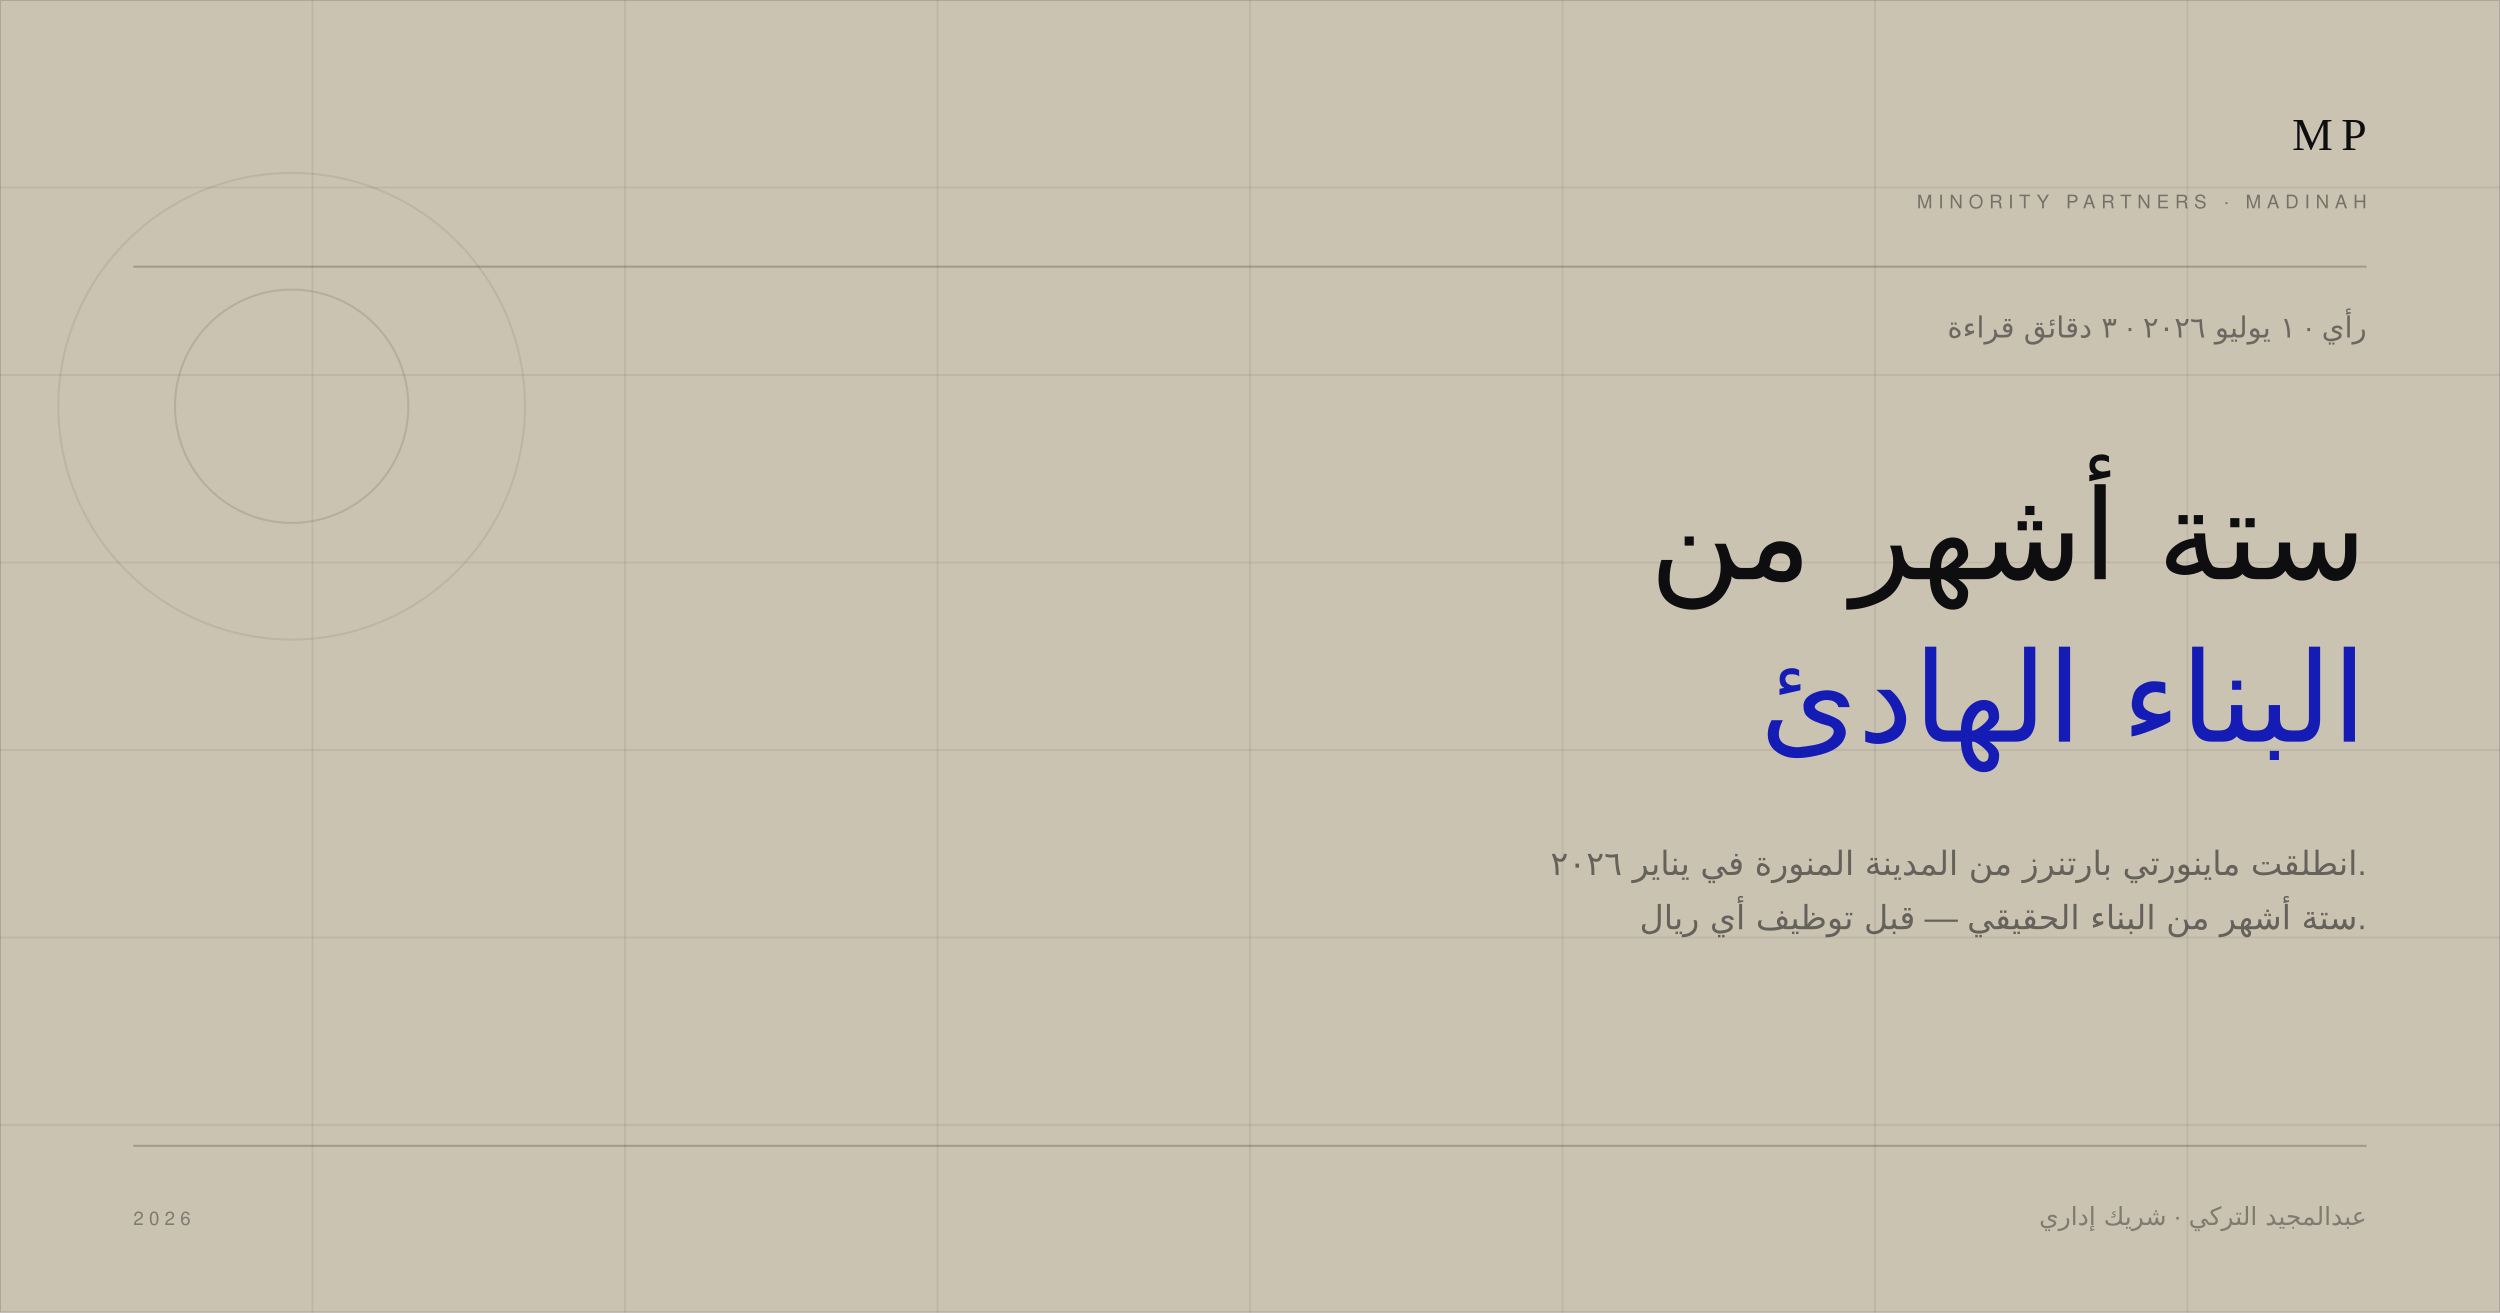
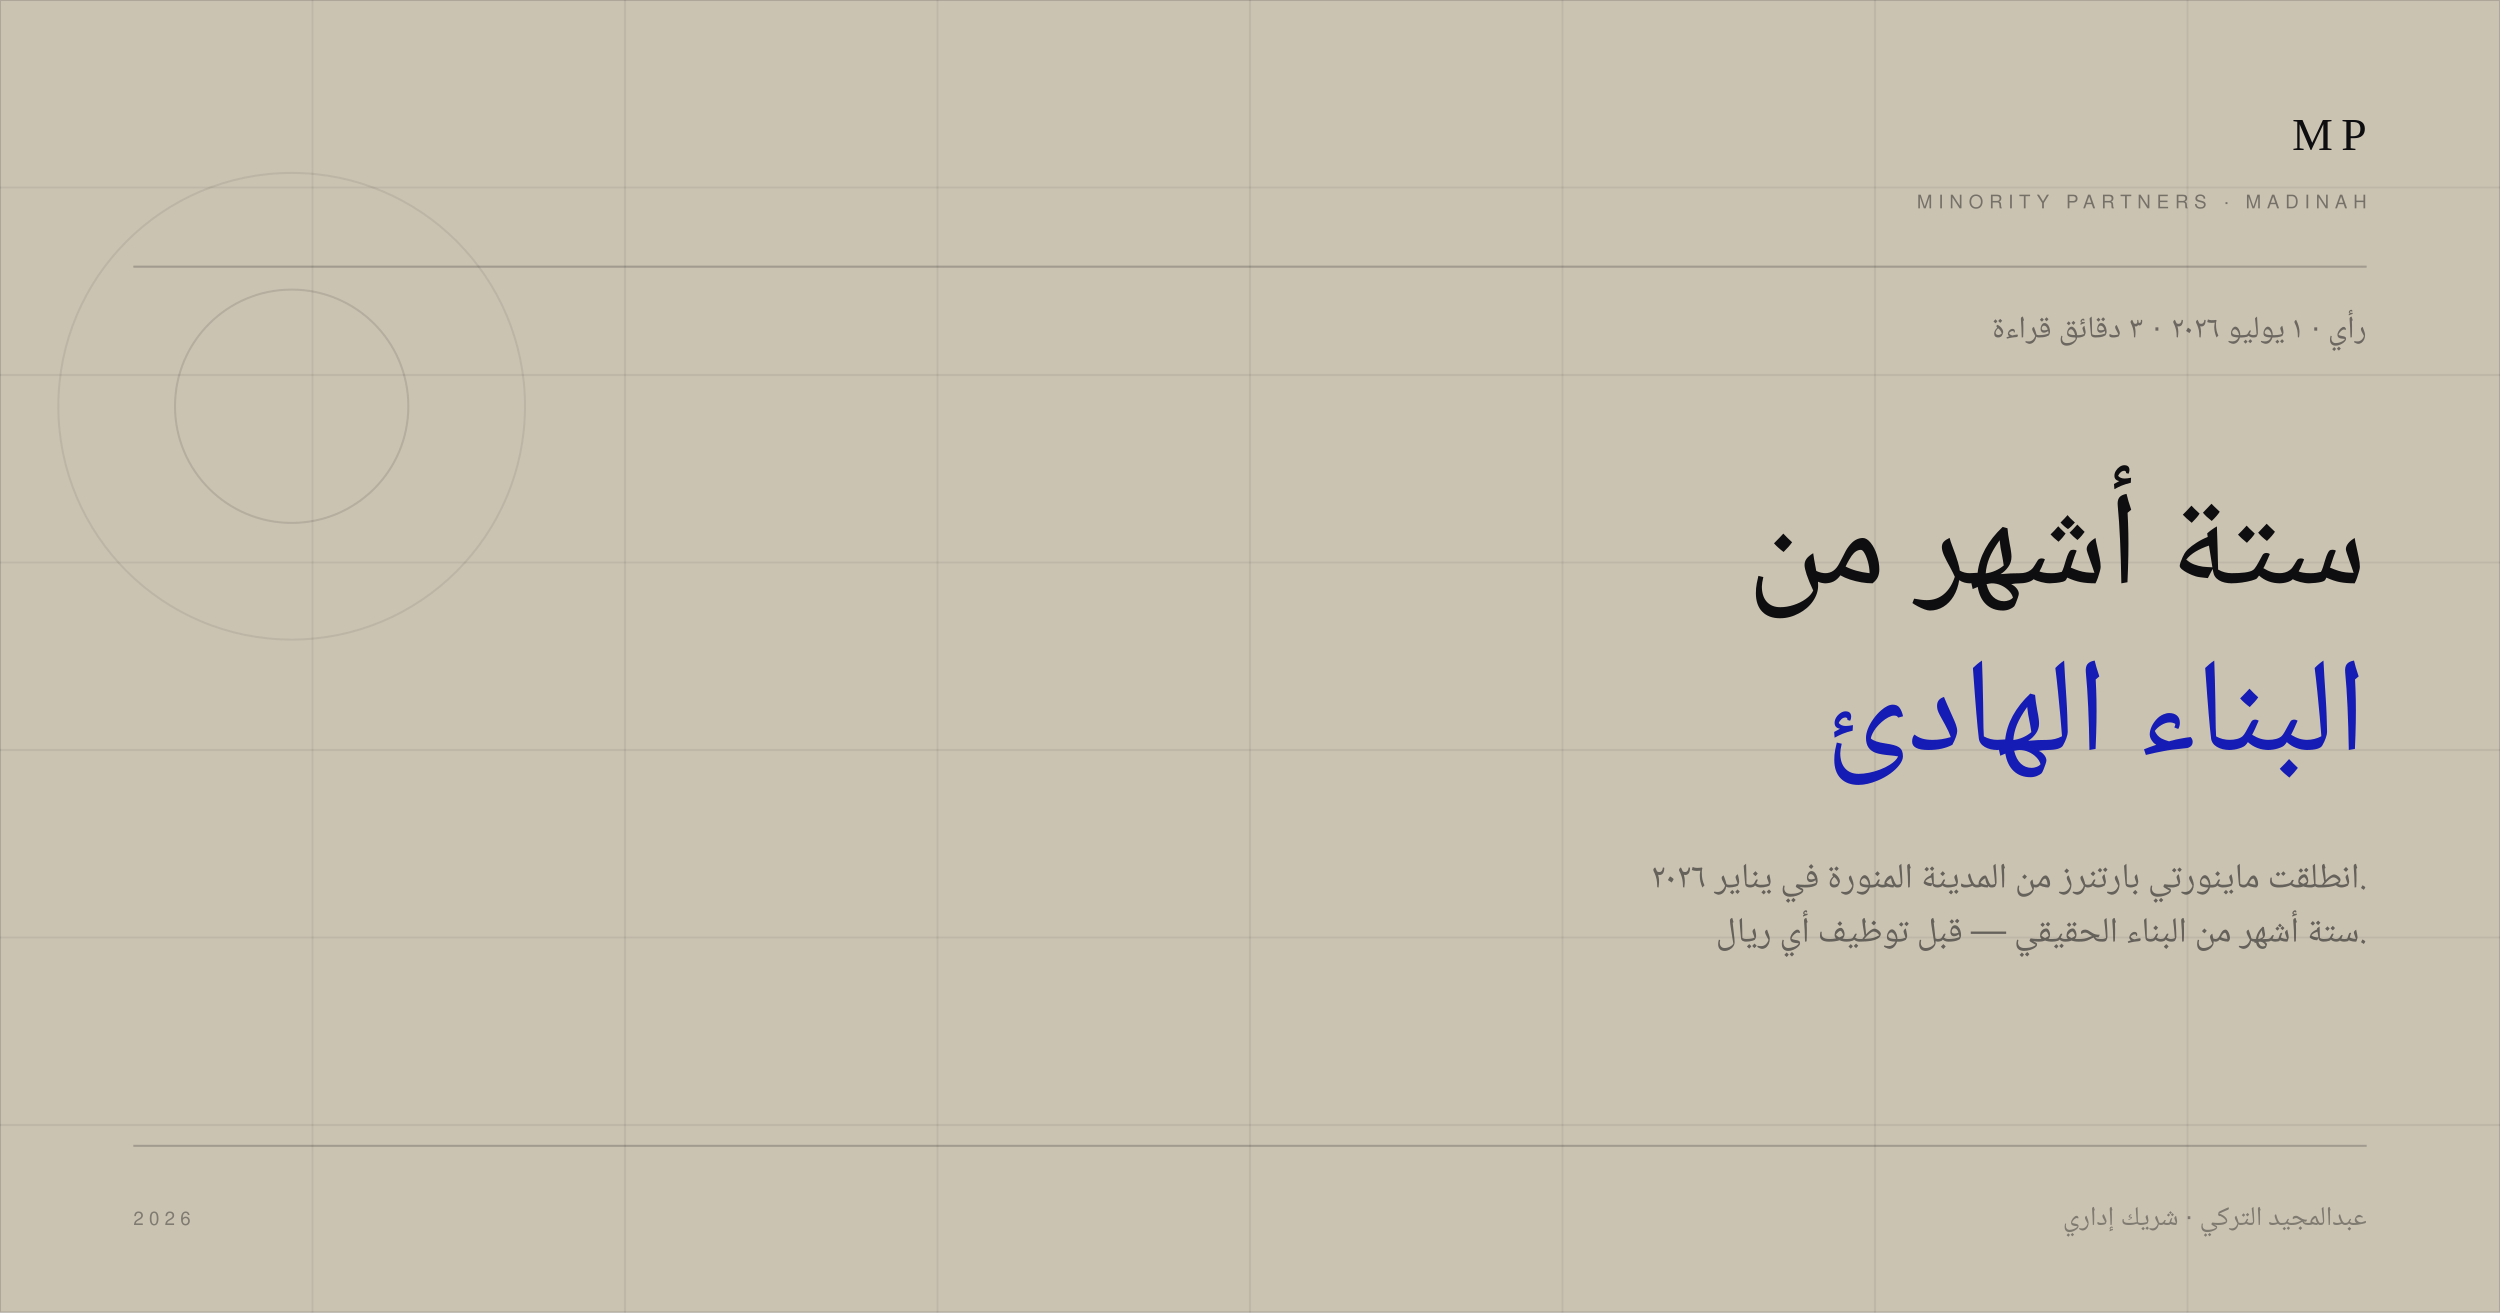
<svg xmlns="http://www.w3.org/2000/svg" viewBox="0 0 1200 630" width="1200" height="630" role="img" aria-label="ماينورتي بارتنرز — ستة أشهر من البناء الهادئ">
  <rect width="1200" height="630" fill="#CBC3B2" />
  <line x1="150" y1="0" x2="150" y2="630" stroke="#0E0E10" stroke-width="1" opacity="0.07" />
  <line x1="300" y1="0" x2="300" y2="630" stroke="#0E0E10" stroke-width="1" opacity="0.07" />
  <line x1="450" y1="0" x2="450" y2="630" stroke="#0E0E10" stroke-width="1" opacity="0.07" />
  <line x1="600" y1="0" x2="600" y2="630" stroke="#0E0E10" stroke-width="1" opacity="0.07" />
  <line x1="750" y1="0" x2="750" y2="630" stroke="#0E0E10" stroke-width="1" opacity="0.07" />
  <line x1="900" y1="0" x2="900" y2="630" stroke="#0E0E10" stroke-width="1" opacity="0.07" />
  <line x1="1050" y1="0" x2="1050" y2="630" stroke="#0E0E10" stroke-width="1" opacity="0.07" />
  <line x1="0" y1="90" x2="1200" y2="90" stroke="#0E0E10" stroke-width="1" opacity="0.07" />
  <line x1="0" y1="180" x2="1200" y2="180" stroke="#0E0E10" stroke-width="1" opacity="0.07" />
  <line x1="0" y1="270" x2="1200" y2="270" stroke="#0E0E10" stroke-width="1" opacity="0.07" />
  <line x1="0" y1="360" x2="1200" y2="360" stroke="#0E0E10" stroke-width="1" opacity="0.07" />
  <line x1="0" y1="450" x2="1200" y2="450" stroke="#0E0E10" stroke-width="1" opacity="0.07" />
  <line x1="0" y1="540" x2="1200" y2="540" stroke="#0E0E10" stroke-width="1" opacity="0.07" />
  <rect width="1200" height="630" fill="none" stroke="#0E0E10" stroke-width="1" opacity="0.16" />
  <circle cx="140" cy="195" r="112" stroke="#0E0E10" stroke-width="1" fill="none" opacity="0.08" />
  <circle cx="140" cy="195" r="56" stroke="#0E0E10" stroke-width="1" fill="none" opacity="0.12" />
  <line x1="64" y1="128" x2="1136" y2="128" stroke="#0E0E10" stroke-width="1" opacity="0.22" />
  <text x="1136" y="72" font-family="Georgia, 'Times New Roman', Times, serif" font-size="22" font-weight="400" fill="#0E0E10" letter-spacing="4" text-anchor="end">MP</text>
  <text x="1136" y="100" font-family="'Helvetica Neue', Helvetica, Arial, sans-serif" font-size="9" fill="#0E0E10" opacity="0.45" letter-spacing="2.8" text-anchor="end">MINORITY PARTNERS  ·  MADINAH</text>
-   <text x="1136" y="162" font-family="'Simplified Arabic', 'Geeza Pro', 'Arabic Typesetting', Arial, sans-serif" font-size="14" fill="#0E0E10" opacity="0.50" text-anchor="end">رأي  ·  ١ يوليو ٢٠٢٦  ·  ٣ دقائق قراءة</text>
-   <text x="1136" y="278" font-family="'Simplified Arabic', 'Geeza Pro', 'Arabic Typesetting', Arial, sans-serif" font-size="60" font-weight="400" fill="#0E0E10" text-anchor="end">ستة أشهر من</text>
-   <text x="1136" y="356" font-family="'Simplified Arabic', 'Geeza Pro', 'Arabic Typesetting', Arial, sans-serif" font-size="60" font-weight="400" fill="#151BB5" text-anchor="end">البناء الهادئ</text>
-   <text x="1136" y="420" font-family="'Simplified Arabic', 'Geeza Pro', 'Arabic Typesetting', Arial, sans-serif" font-size="16" fill="#0E0E10" opacity="0.54" text-anchor="end">انطلقت ماينورتي بارتنرز من المدينة المنورة في يناير ٢٠٢٦.</text>
-   <text x="1136" y="446" font-family="'Simplified Arabic', 'Geeza Pro', 'Arabic Typesetting', Arial, sans-serif" font-size="16" fill="#0E0E10" opacity="0.54" text-anchor="end">ستة أشهر من البناء الحقيقي — قبل توظيف أي ريال.</text>
+   <text x="1136" y="162" font-family="'Traditional Arabic', 'Noto Naskh Arabic', 'Al Nile', 'Geeza Pro', 'Simplified Arabic', Arial, sans-serif" font-size="15" fill="#0E0E10" opacity="0.50" text-anchor="end">رأي  ·  ١ يوليو ٢٠٢٦  ·  ٣ دقائق قراءة</text>
+   <text x="1136" y="280" font-family="'Traditional Arabic', 'Noto Naskh Arabic', 'Al Nile', 'Geeza Pro', 'Simplified Arabic', Arial, sans-serif" font-size="64" font-weight="400" fill="#0E0E10" text-anchor="end">ستة أشهر من</text>
+   <text x="1136" y="360" font-family="'Traditional Arabic', 'Noto Naskh Arabic', 'Al Nile', 'Geeza Pro', 'Simplified Arabic', Arial, sans-serif" font-size="64" font-weight="400" fill="#151BB5" text-anchor="end">البناء الهادئ</text>
+   <text x="1136" y="426" font-family="'Traditional Arabic', 'Noto Naskh Arabic', 'Al Nile', 'Geeza Pro', 'Simplified Arabic', Arial, sans-serif" font-size="17" fill="#0E0E10" opacity="0.54" text-anchor="end">انطلقت ماينورتي بارتنرز من المدينة المنورة في يناير ٢٠٢٦.</text>
+   <text x="1136" y="452" font-family="'Traditional Arabic', 'Noto Naskh Arabic', 'Al Nile', 'Geeza Pro', 'Simplified Arabic', Arial, sans-serif" font-size="17" fill="#0E0E10" opacity="0.54" text-anchor="end">ستة أشهر من البناء الحقيقي — قبل توظيف أي ريال.</text>
  <line x1="64" y1="550" x2="1136" y2="550" stroke="#0E0E10" stroke-width="1" opacity="0.22" />
-   <text x="1136" y="588" font-family="'Simplified Arabic', 'Geeza Pro', 'Arabic Typesetting', Arial, sans-serif" font-size="12" fill="#0E0E10" opacity="0.40" text-anchor="end">عبدالمجيد التركي  ·  شريك إداري</text>
+   <text x="1136" y="588" font-family="'Traditional Arabic', 'Noto Naskh Arabic', 'Al Nile', 'Geeza Pro', 'Simplified Arabic', Arial, sans-serif" font-size="13" fill="#0E0E10" opacity="0.40" text-anchor="end">عبدالمجيد التركي  ·  شريك إداري</text>
  <text x="64" y="588" font-family="'Helvetica Neue', Helvetica, Arial, sans-serif" font-size="9" fill="#0E0E10" opacity="0.40" letter-spacing="2.5">2026</text>
</svg>
